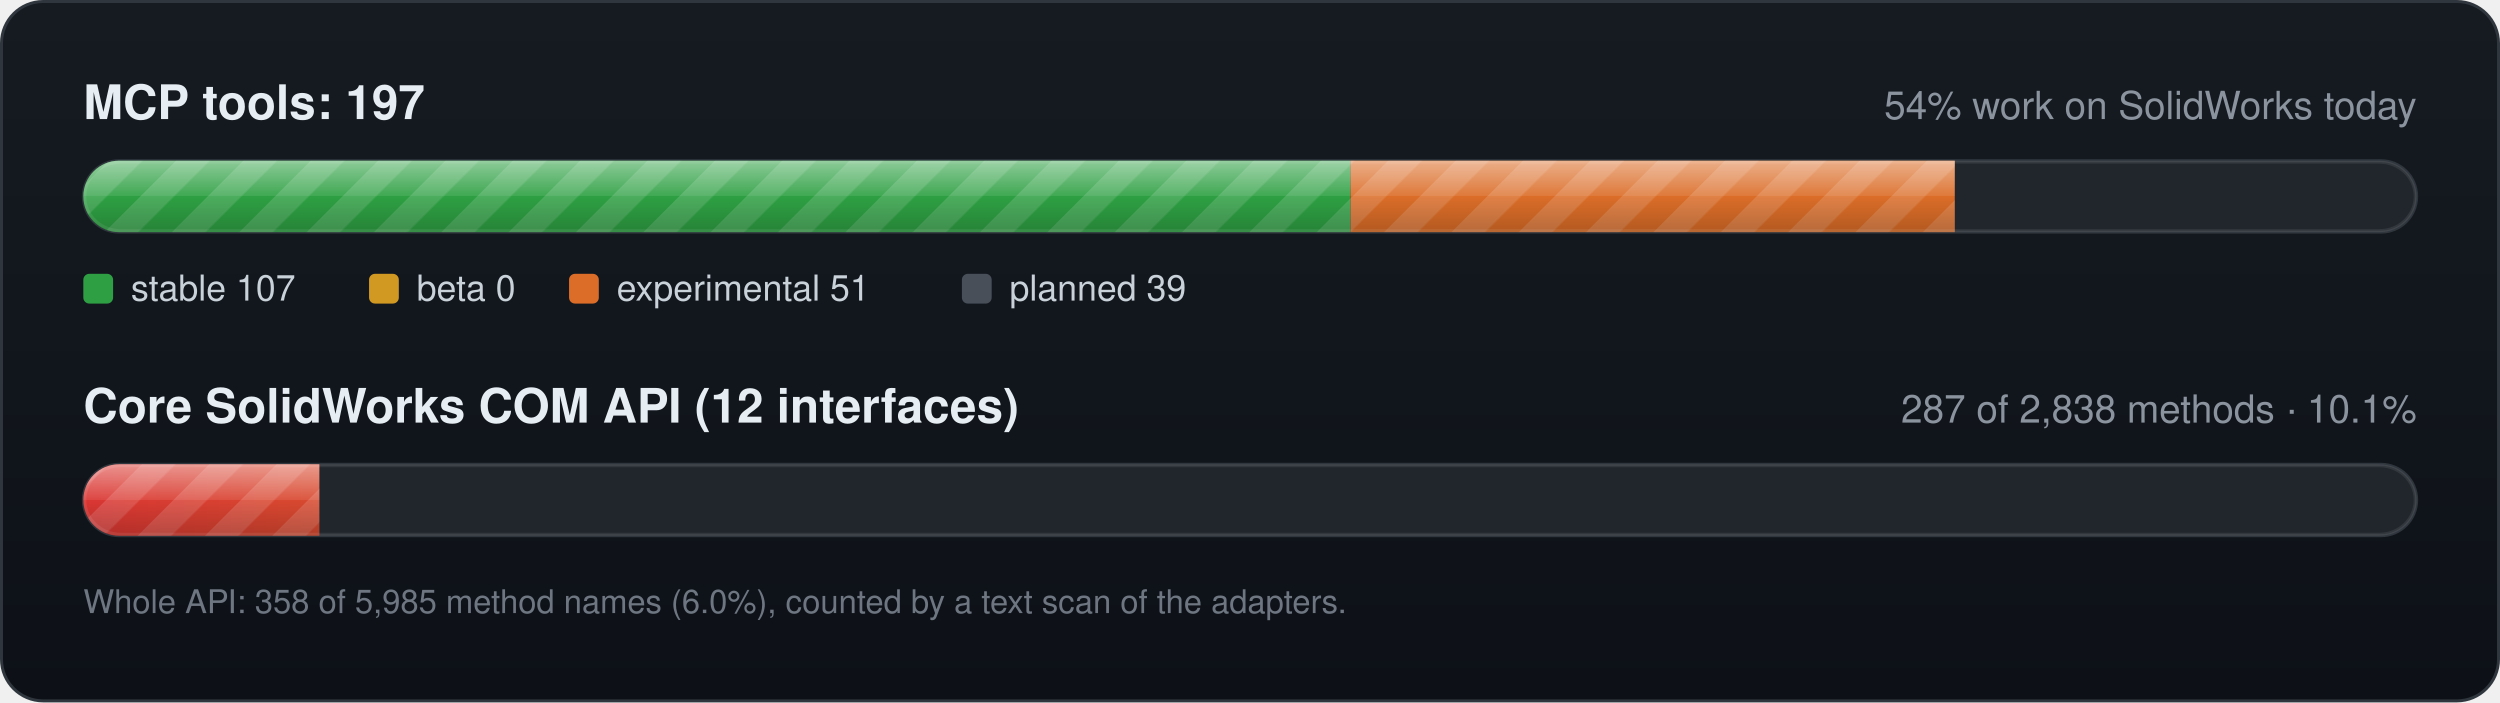
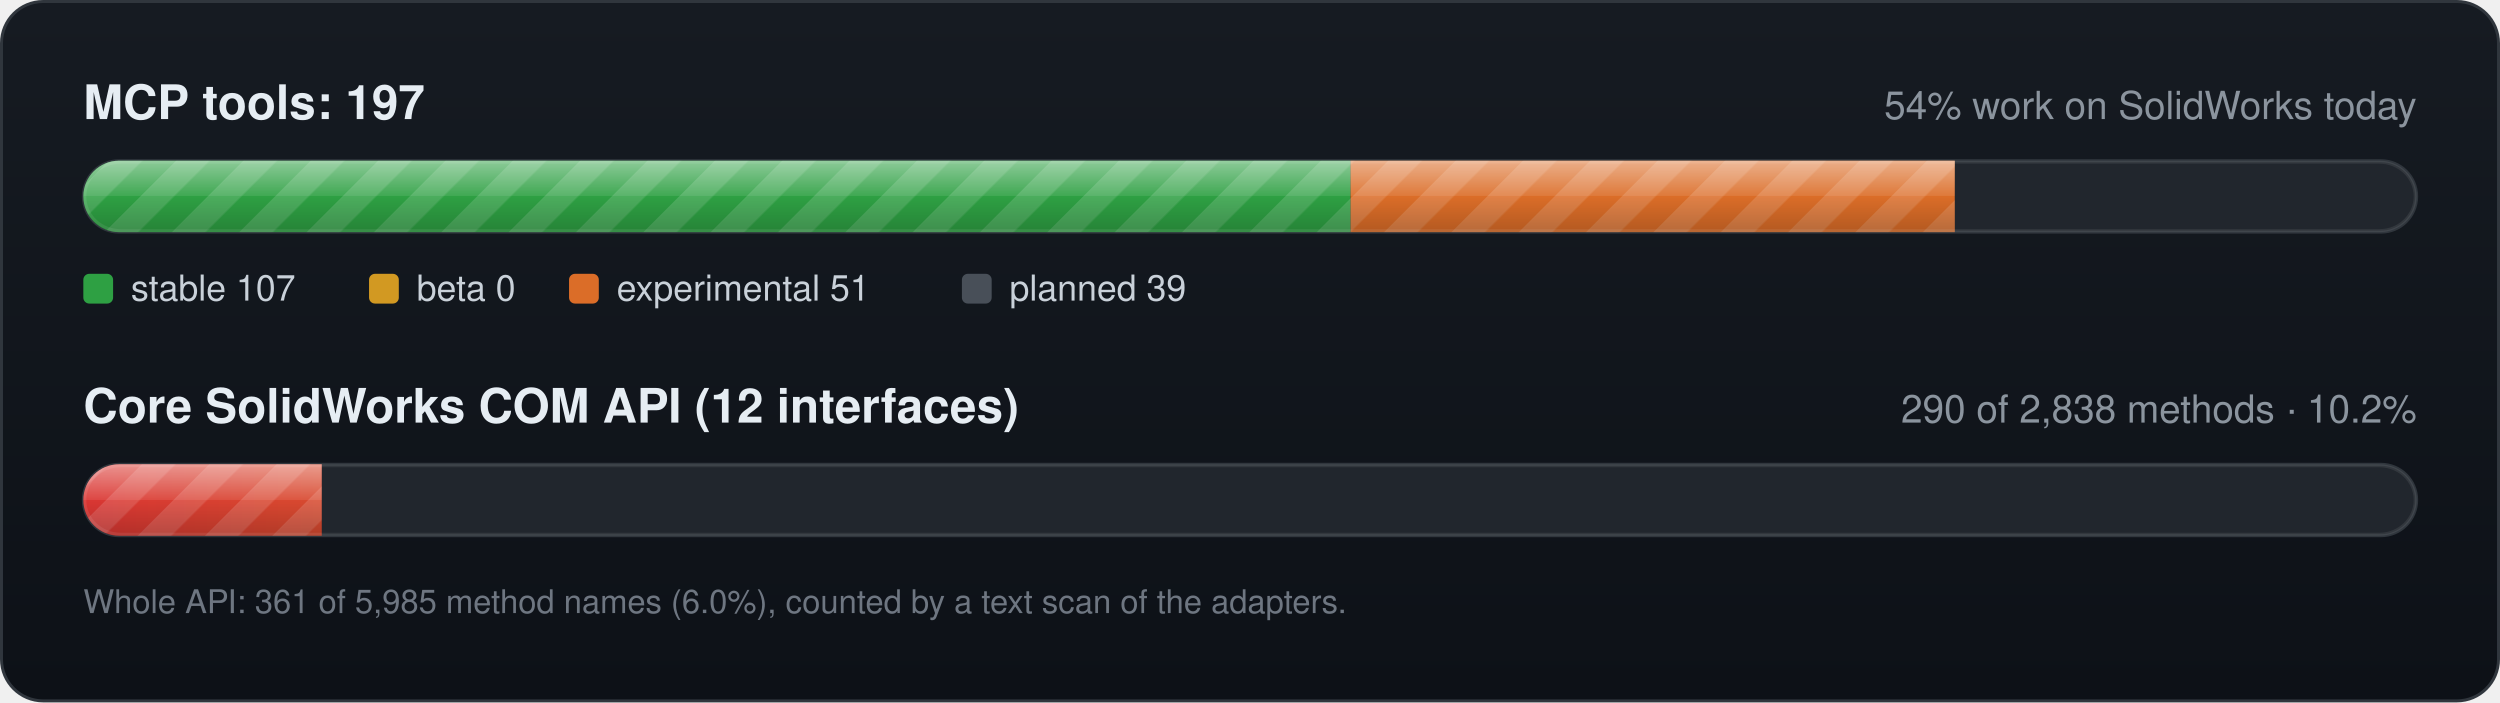
<svg xmlns="http://www.w3.org/2000/svg" width="840" height="236" viewBox="0 0 840 236" role="img" aria-label="Project progress">
  <defs>
    <linearGradient id="panel" x1="0" y1="0" x2="0" y2="1">
      <stop offset="0" stop-color="#161b22" />
      <stop offset="1" stop-color="#0d1117" />
    </linearGradient>
    <linearGradient id="gloss" x1="0" y1="0" x2="0" y2="1">
      <stop offset="0" stop-color="#fff" stop-opacity=".45" />
      <stop offset=".5" stop-color="#fff" stop-opacity=".08" />
      <stop offset=".5" stop-color="#000" stop-opacity="0" />
      <stop offset="1" stop-color="#000" stop-opacity=".18" />
    </linearGradient>
    <linearGradient id="heat" gradientUnits="userSpaceOnUse" x1="28" y1="0" x2="812" y2="0">
      <stop offset="0" stop-color="#da3633" />
      <stop offset=".5" stop-color="#d29922" />
      <stop offset="1" stop-color="#2ea043" />
    </linearGradient>
    <pattern id="stripes" width="16" height="16" patternUnits="userSpaceOnUse" patternTransform="rotate(45)">
      <rect width="8" height="16" fill="#fff" fill-opacity=".14" />
      <animateTransform attributeName="patternTransform" type="translate" additive="sum" from="0 0" to="16 0" dur="1.6s" repeatCount="indefinite" />
    </pattern>
    <clipPath id="track-tools">
      <rect x="28" y="54" width="784" height="24" rx="12.0" />
    </clipPath>
    <clipPath id="track-com">
      <rect x="28" y="156" width="784" height="24" rx="12.0" />
    </clipPath>
  </defs>
  <rect x=".5" y=".5" width="839" height="235" rx="14" fill="url(#panel)" stroke="#30363d" />
  <text x="28" y="40" font-family="-apple-system,'Segoe UI',Helvetica,Arial,sans-serif" font-size="16" fill="#e6edf3" font-weight="600" text-anchor="start">MCP tools: 197</text>
  <text x="812" y="40" font-family="-apple-system,'Segoe UI',Helvetica,Arial,sans-serif" font-size="13" fill="#8b949e" font-weight="400" text-anchor="end">54% work on SolidWorks today</text>
  <rect x="28" y="54" width="784" height="24" rx="12.0" fill="#21262d" stroke="#30363d" />
  <g clip-path="url(#track-tools)">
    <rect x="28.0" y="54" width="425.8" height="24" fill="#2ea043" />
    <rect x="453.8" y="54" width="0.0" height="24" fill="#d29922" />
    <rect x="453.8" y="54" width="203.0" height="24" fill="#db6d28" />
    <rect x="28" y="54" width="628.8" height="24" fill="url(#stripes)" />
    <rect x="28" y="54" width="628.8" height="24" fill="url(#gloss)" />
  </g>
  <rect x="28.5" y="54.5" width="783" height="23" rx="12.0" fill="none" stroke="#fff" stroke-opacity=".08" />
  <rect x="28" y="92" width="10" height="10" rx="2" fill="#2ea043" />
  <text x="44" y="101" font-family="-apple-system,'Segoe UI',Helvetica,Arial,sans-serif" font-size="12" fill="#c9d1d9" font-weight="400" text-anchor="start">stable 107</text>
  <rect x="124" y="92" width="10" height="10" rx="2" fill="#d29922" />
  <text x="140" y="101" font-family="-apple-system,'Segoe UI',Helvetica,Arial,sans-serif" font-size="12" fill="#c9d1d9" font-weight="400" text-anchor="start">beta 0</text>
  <rect x="191.2" y="92" width="10" height="10" rx="2" fill="#db6d28" />
  <text x="207.2" y="101" font-family="-apple-system,'Segoe UI',Helvetica,Arial,sans-serif" font-size="12" fill="#c9d1d9" font-weight="400" text-anchor="start">experimental 51</text>
  <rect x="323.2" y="92" width="10" height="10" rx="2" fill="#484f58" />
  <text x="339.2" y="101" font-family="-apple-system,'Segoe UI',Helvetica,Arial,sans-serif" font-size="12" fill="#c9d1d9" font-weight="400" text-anchor="start">planned 39</text>
  <text x="28" y="142" font-family="-apple-system,'Segoe UI',Helvetica,Arial,sans-serif" font-size="16" fill="#e6edf3" font-weight="600" text-anchor="start">Core SolidWorks COM API (12 interfaces)</text>
-   <text x="812" y="142" font-family="-apple-system,'Segoe UI',Helvetica,Arial,sans-serif" font-size="13" fill="#8b949e" font-weight="400" text-anchor="end">287 of 2,838 methods · 10.1%</text>
+   <text x="812" y="142" font-family="-apple-system,'Segoe UI',Helvetica,Arial,sans-serif" font-size="13" fill="#8b949e" font-weight="400" text-anchor="end">290 of 2,838 methods · 10.2%</text>
  <rect x="28" y="156" width="784" height="24" rx="12.0" fill="#21262d" stroke="#30363d" />
  <g clip-path="url(#track-com)">
-     <rect x="28.0" y="156" width="79.3" height="24" fill="url(#heat)" />
-     <rect x="28" y="156" width="79.3" height="24" fill="url(#stripes)" />
-     <rect x="28" y="156" width="79.3" height="24" fill="url(#gloss)" />
+     <rect x="28.0" y="156" width="80.1" height="24" fill="url(#heat)" />
+     <rect x="28" y="156" width="80.1" height="24" fill="url(#stripes)" />
+     <rect x="28" y="156" width="80.1" height="24" fill="url(#gloss)" />
  </g>
  <rect x="28.5" y="156.5" width="783" height="23" rx="12.0" fill="none" stroke="#fff" stroke-opacity=".08" />
-   <text x="28" y="206" font-family="-apple-system,'Segoe UI',Helvetica,Arial,sans-serif" font-size="11" fill="#6e7681" font-weight="400" text-anchor="start">Whole API: 358 of 5,985 method names (6.0%), counted by a text scan of the adapters.</text>
+   <text x="28" y="206" font-family="-apple-system,'Segoe UI',Helvetica,Arial,sans-serif" font-size="11" fill="#6e7681" font-weight="400" text-anchor="start">Whole API: 361 of 5,985 method names (6.0%), counted by a text scan of the adapters.</text>
</svg>
